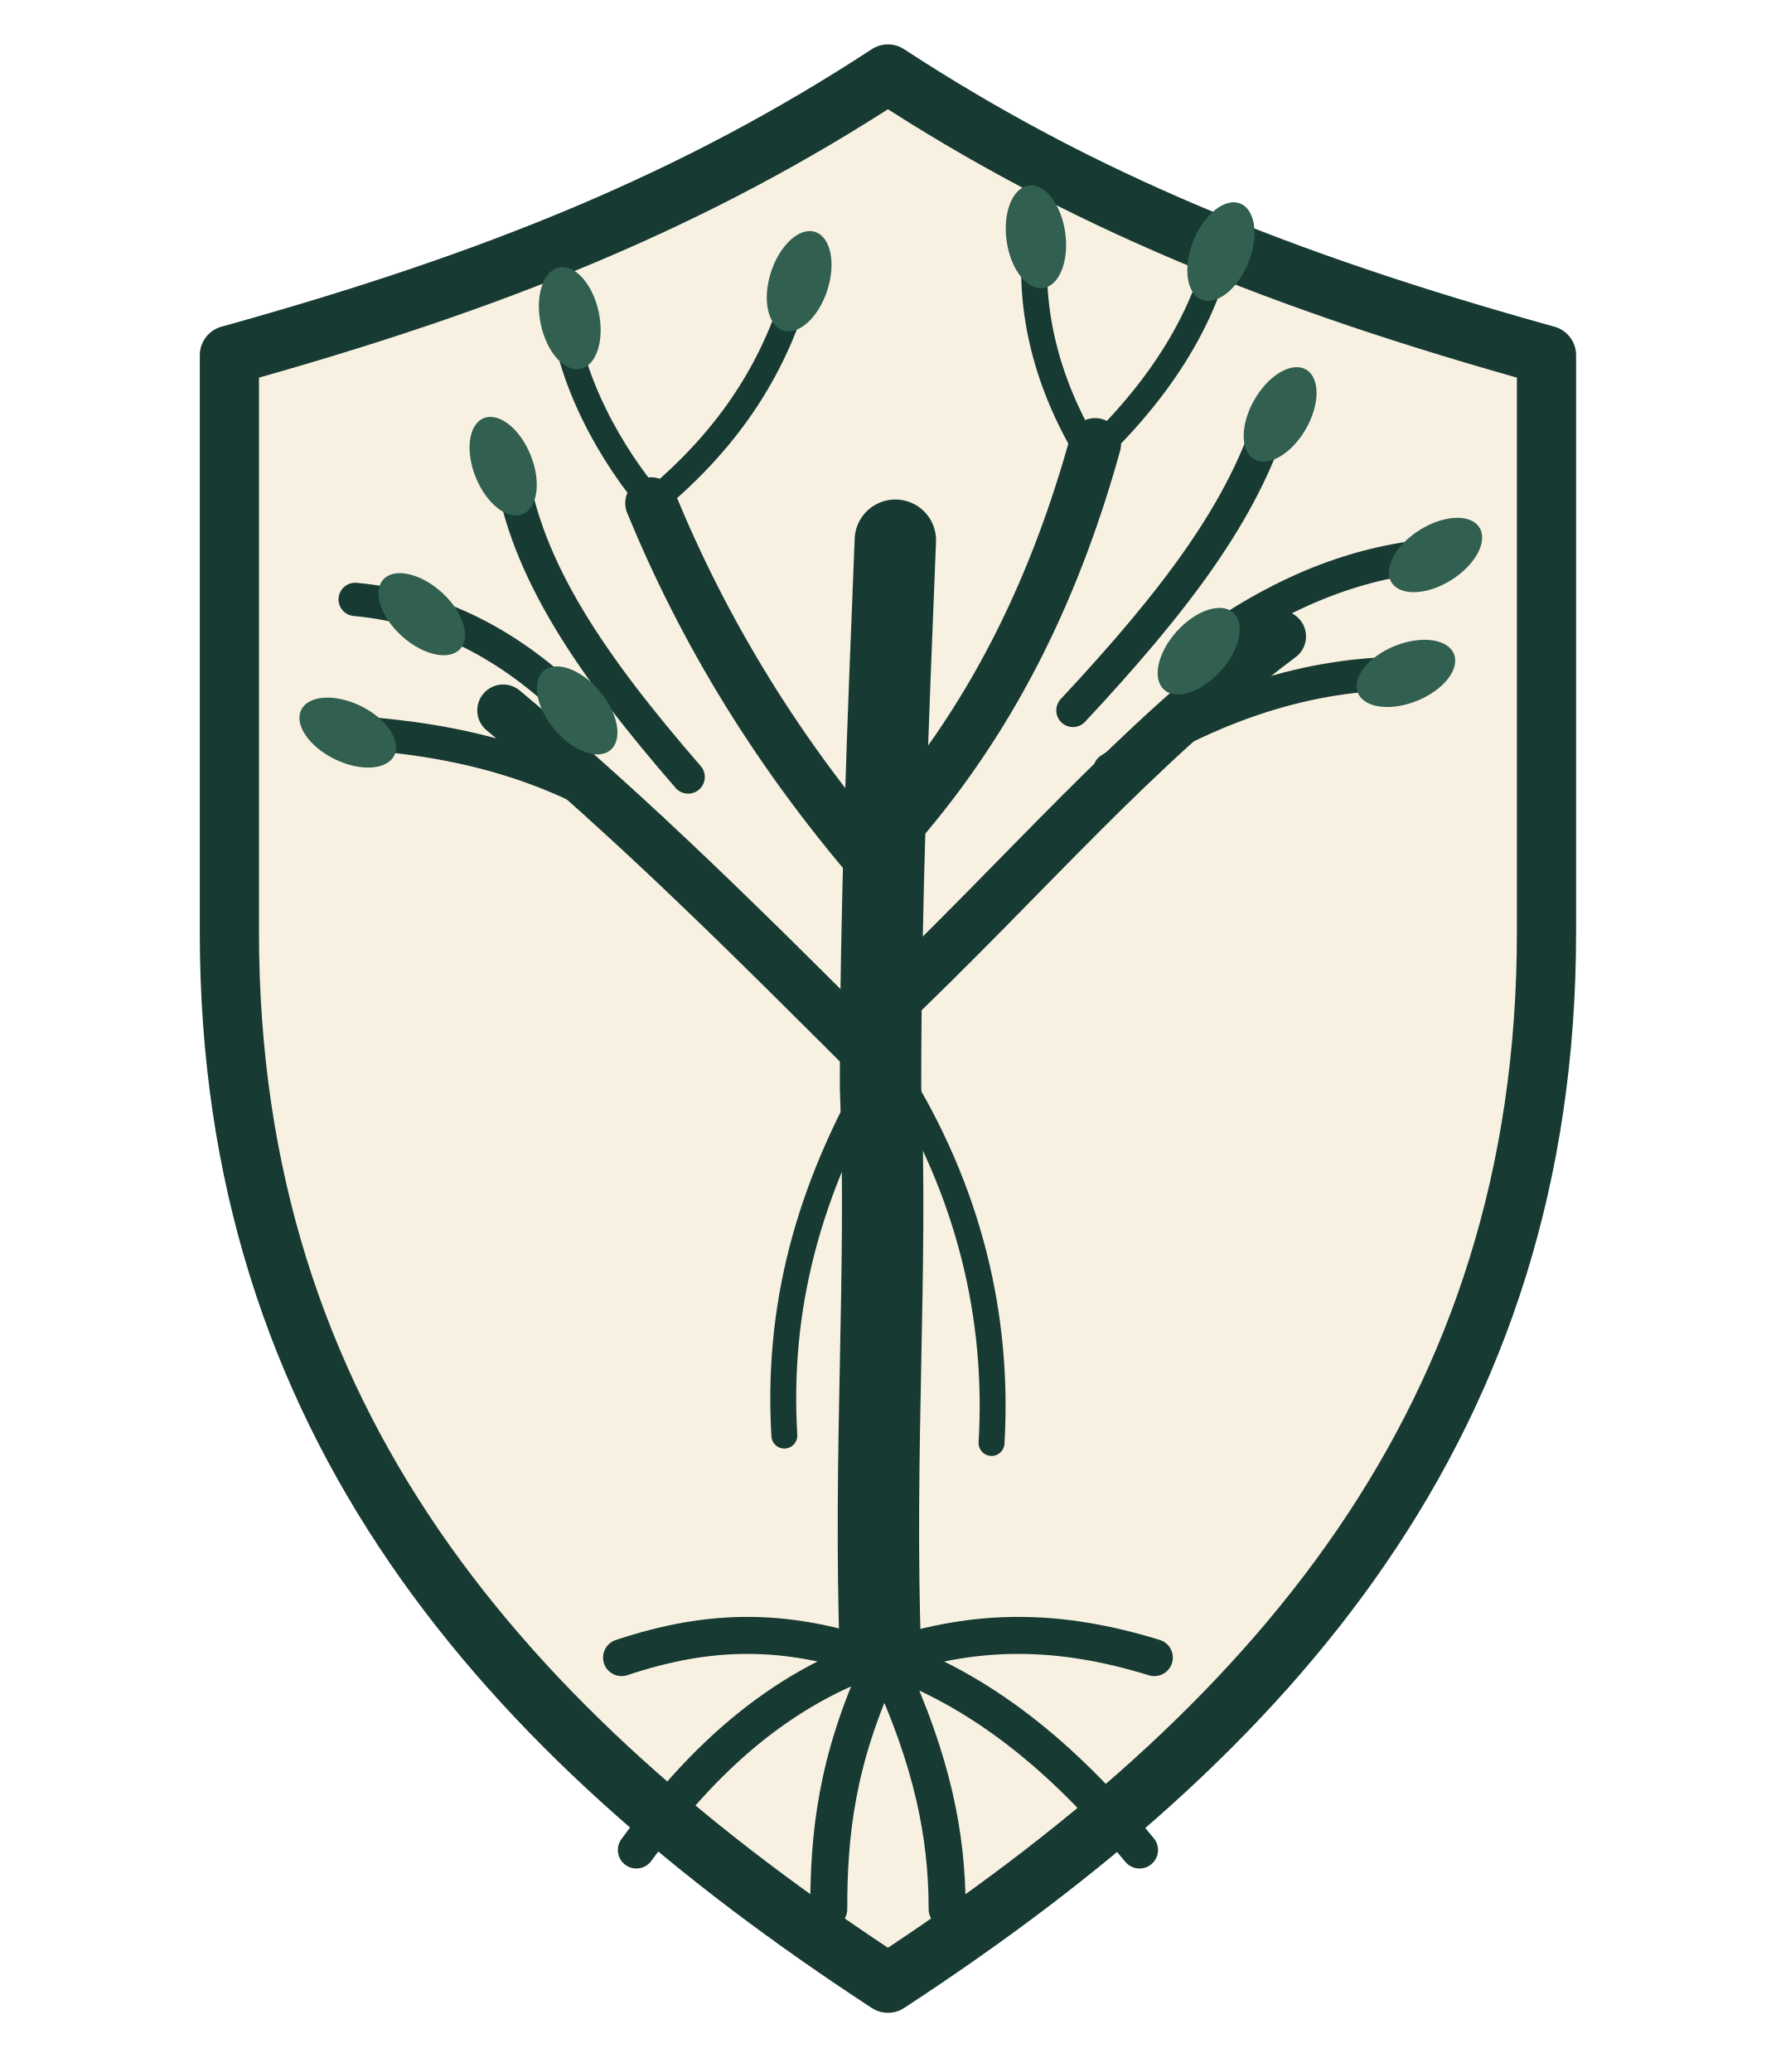
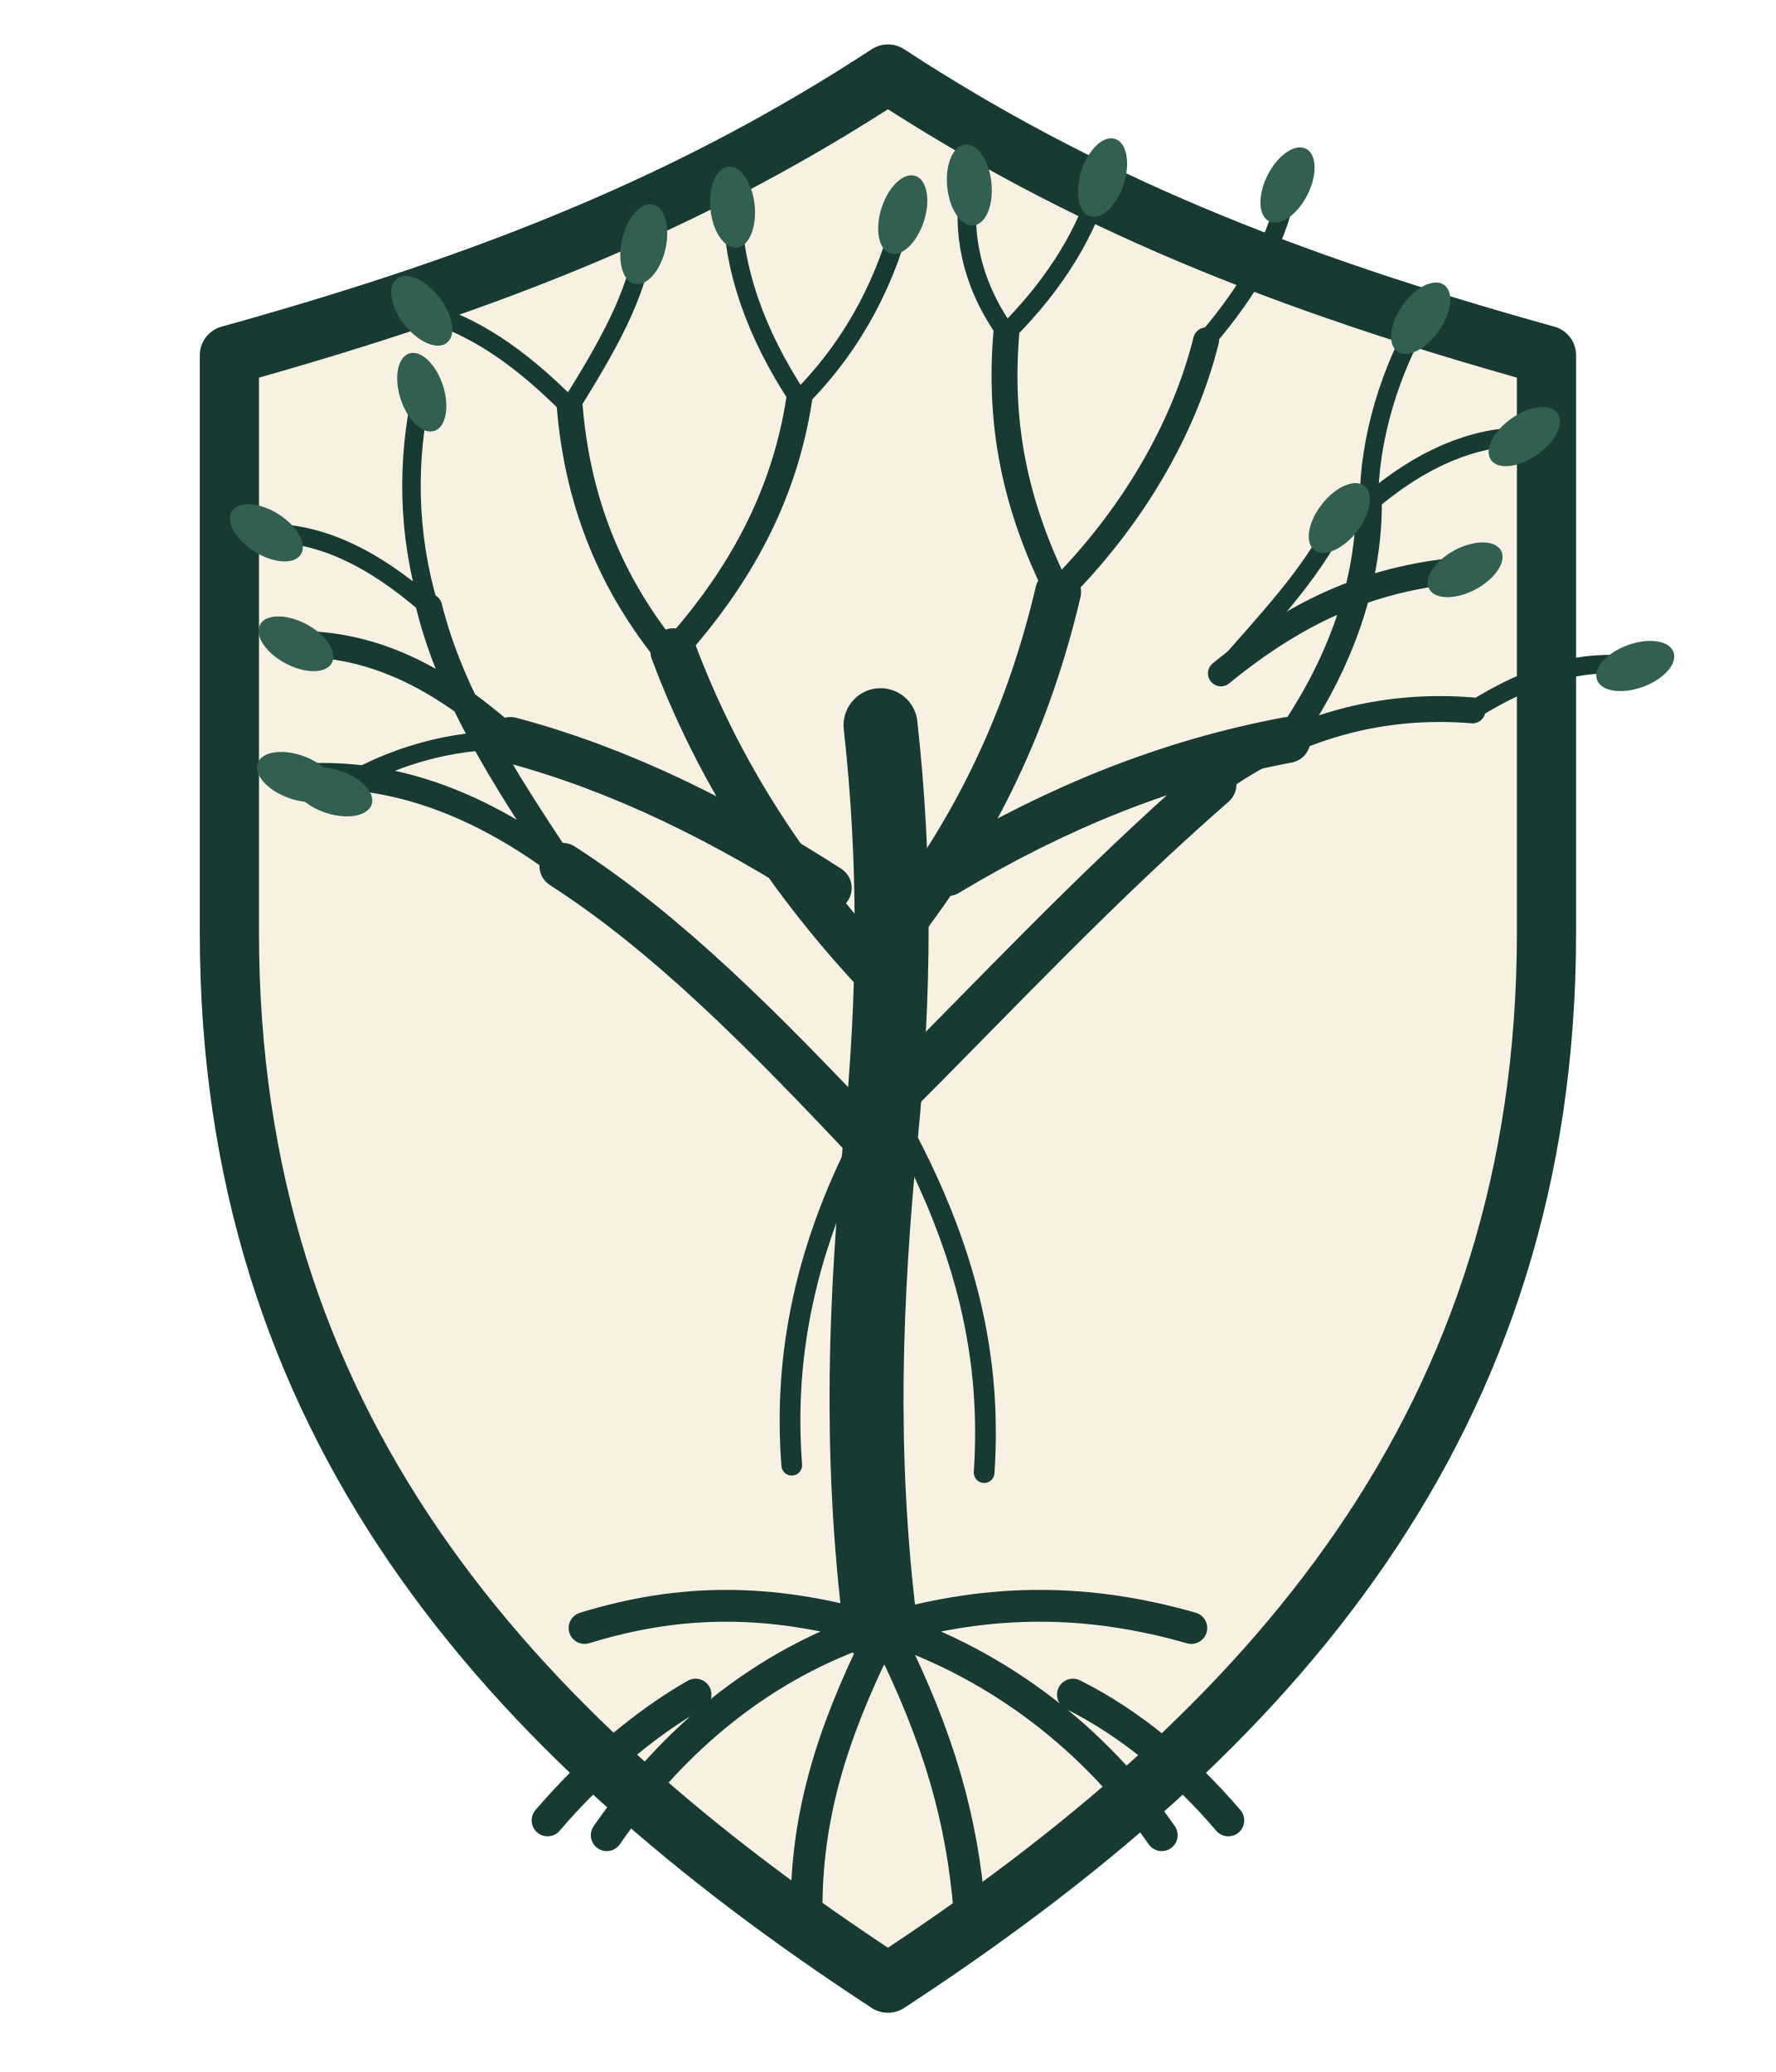
<svg xmlns="http://www.w3.org/2000/svg" viewBox="0 0 240 280" role="img" aria-labelledby="title desc">
  <path d="M120 10C94 27 67 38 31 48v78c0 66 37 108 89 142 52-34 89-76 89-142V48c-36-10-63-21-89-38Z" fill="#f8f1e2" stroke="#173b32" stroke-width="8" stroke-linejoin="round" />
  <g fill="none" stroke="#173b32" stroke-linecap="round" stroke-linejoin="round">
-     <path d="M119 224c-1-28 1-52 0-77 0-25 1-49 2-74" stroke-width="11" />
-     <path d="M120 145C101 126 86 111 68 96M119 137C139 118 153 101 173 86M120 119C105 102 95 85 88 68M121 112C135 96 143 78 148 60" stroke-width="7" />
-     <path d="M88 112C75 103 62 100 48 99M93 105C80 90 71 77 69 63M78 96C69 87 59 82 48 81M150 104C164 95 177 91 190 91M145 96C159 81 168 69 172 56M162 88C173 80 183 76 194 75" stroke-width="4.5" />
-     <path d="M89 69C82 61 77 51 76 42M88 68C99 59 105 49 108 38M147 61C141 51 139 41 140 32M149 60C158 51 163 42 165 33" stroke-width="3.5" />
-     <path d="M118 224C104 229 94 239 86 250M118 224C106 220 96 220 84 224M120 224C134 229 145 239 154 250M120 224C132 220 143 220 156 224M119 225C113 238 112 248 112 258M120 225C126 238 128 248 128 258" stroke-width="5" />
-     <path d="M119 144C109 161 105 177 106 194M121 145C131 161 135 178 134 195" stroke-width="3.5" />
+     <path d="M119 220c-3-24-2-45 0-66 2-20 2-38 0-56" stroke-width="10" />
+     <path d="M118 155C103 139 90 126 76 117M120 149c15-15 28-29 44-43M118 131c-12-13-21-27-27-43M121 126c11-14 18-29 22-46M112 120c-14-9-28-16-43-20M128 118c15-9 30-15 46-18" stroke-width="6.2" />
+     <path d="M76 117C64 108 52 104 40 105M76 117C68 105 61 94 58 82M69 100C59 91 50 87 40 87M90 88C82 78 78 67 77 55M91 88C100 78 106 67 108 54M143 80C137 68 135 57 136 45M143 80C153 70 160 58 163 46M164 106C175 98 187 95 199 96M174 100C181 90 185 79 185 68M165 91C176 82 186 78 198 77" stroke-width="3.5" />
+     <path d="M58 82C50 75 43 72 36 72M58 82C55 72 55 62 57 53M77 55C70 48 64 44 57 42M77 55C82 47 86 40 87 33M108 54C102 45 99 36 99 28M108 54C116 46 120 37 122 29M136 45C131 38 130 31 131 25M136 45C143 38 147 31 149 24M163 46C169 39 173 32 174 25M185 68C192 62 199 59 206 59M185 68C185 59 188 50 192 43M199 96C207 91 214 89 221 90M69 100C61 100 53 102 45 107M165 91C171 84 177 78 181 70" stroke-width="2.5" />
+     <path d="M118 220C103 225 91 235 82 248M118 220C104 216 92 216 79 220M120 220C135 225 148 235 157 248M120 220C134 216 147 216 161 220M119 221C112 235 109 246 109 258M120 221C127 235 130 246 131 258M94 229c-7 4-14 10-20 17M145 229c8 4 15 10 21 17" stroke-width="4.3" />
+     <path d="M117 153C108 170 106 185 107 198M121 151C131 169 134 184 133 199" stroke-width="2.8" />
  </g>
  <g fill="#315f50">
-     <ellipse cx="47" cy="99" rx="4" ry="7" transform="rotate(-64 47 99)" />
-     <ellipse cx="57" cy="83" rx="4" ry="7" transform="rotate(-48 57 83)" />
-     <ellipse cx="68" cy="63" rx="4" ry="7" transform="rotate(-22 68 63)" />
-     <ellipse cx="77" cy="43" rx="4" ry="7" transform="rotate(-12 77 43)" />
-     <ellipse cx="108" cy="38" rx="4" ry="7" transform="rotate(18 108 38)" />
-     <ellipse cx="140" cy="32" rx="4" ry="7" transform="rotate(-8 140 32)" />
-     <ellipse cx="165" cy="34" rx="4" ry="7" transform="rotate(22 165 34)" />
-     <ellipse cx="173" cy="56" rx="4" ry="7" transform="rotate(30 173 56)" />
-     <ellipse cx="194" cy="75" rx="4" ry="7" transform="rotate(58 194 75)" />
-     <ellipse cx="190" cy="91" rx="4" ry="7" transform="rotate(68 190 91)" />
-     <ellipse cx="78" cy="96" rx="4" ry="7" transform="rotate(-40 78 96)" />
-     <ellipse cx="162" cy="88" rx="4" ry="7" transform="rotate(42 162 88)" />
+     <ellipse cx="36" cy="72" rx="3" ry="5.5" transform="rotate(-58 36 72)" />
+     <ellipse cx="57" cy="53" rx="3" ry="5.5" transform="rotate(-18 57 53)" />
+     <ellipse cx="57" cy="42" rx="3" ry="5.5" transform="rotate(-38 57 42)" />
+     <ellipse cx="87" cy="33" rx="3" ry="5.5" transform="rotate(13 87 33)" />
+     <ellipse cx="99" cy="28" rx="3" ry="5.5" transform="rotate(-6 99 28)" />
+     <ellipse cx="122" cy="29" rx="3" ry="5.5" transform="rotate(18 122 29)" />
+     <ellipse cx="131" cy="25" rx="3" ry="5.5" transform="rotate(-6 131 25)" />
+     <ellipse cx="149" cy="24" rx="3" ry="5.5" transform="rotate(18 149 24)" />
+     <ellipse cx="174" cy="25" rx="3" ry="5.5" transform="rotate(27 174 25)" />
+     <ellipse cx="192" cy="43" rx="3" ry="5.5" transform="rotate(35 192 43)" />
+     <ellipse cx="206" cy="59" rx="3" ry="5.5" transform="rotate(55 206 59)" />
+     <ellipse cx="198" cy="77" rx="3" ry="5.5" transform="rotate(62 198 77)" />
+     <ellipse cx="221" cy="90" rx="3" ry="5.5" transform="rotate(70 221 90)" />
+     <ellipse cx="40" cy="87" rx="3" ry="5.5" transform="rotate(-62 40 87)" />
+     <ellipse cx="40" cy="105" rx="3" ry="5.5" transform="rotate(-70 40 105)" />
+     <ellipse cx="45" cy="107" rx="3" ry="5.5" transform="rotate(-72 45 107)" />
+     <ellipse cx="181" cy="70" rx="3" ry="5.5" transform="rotate(38 181 70)" />
  </g>
</svg>
